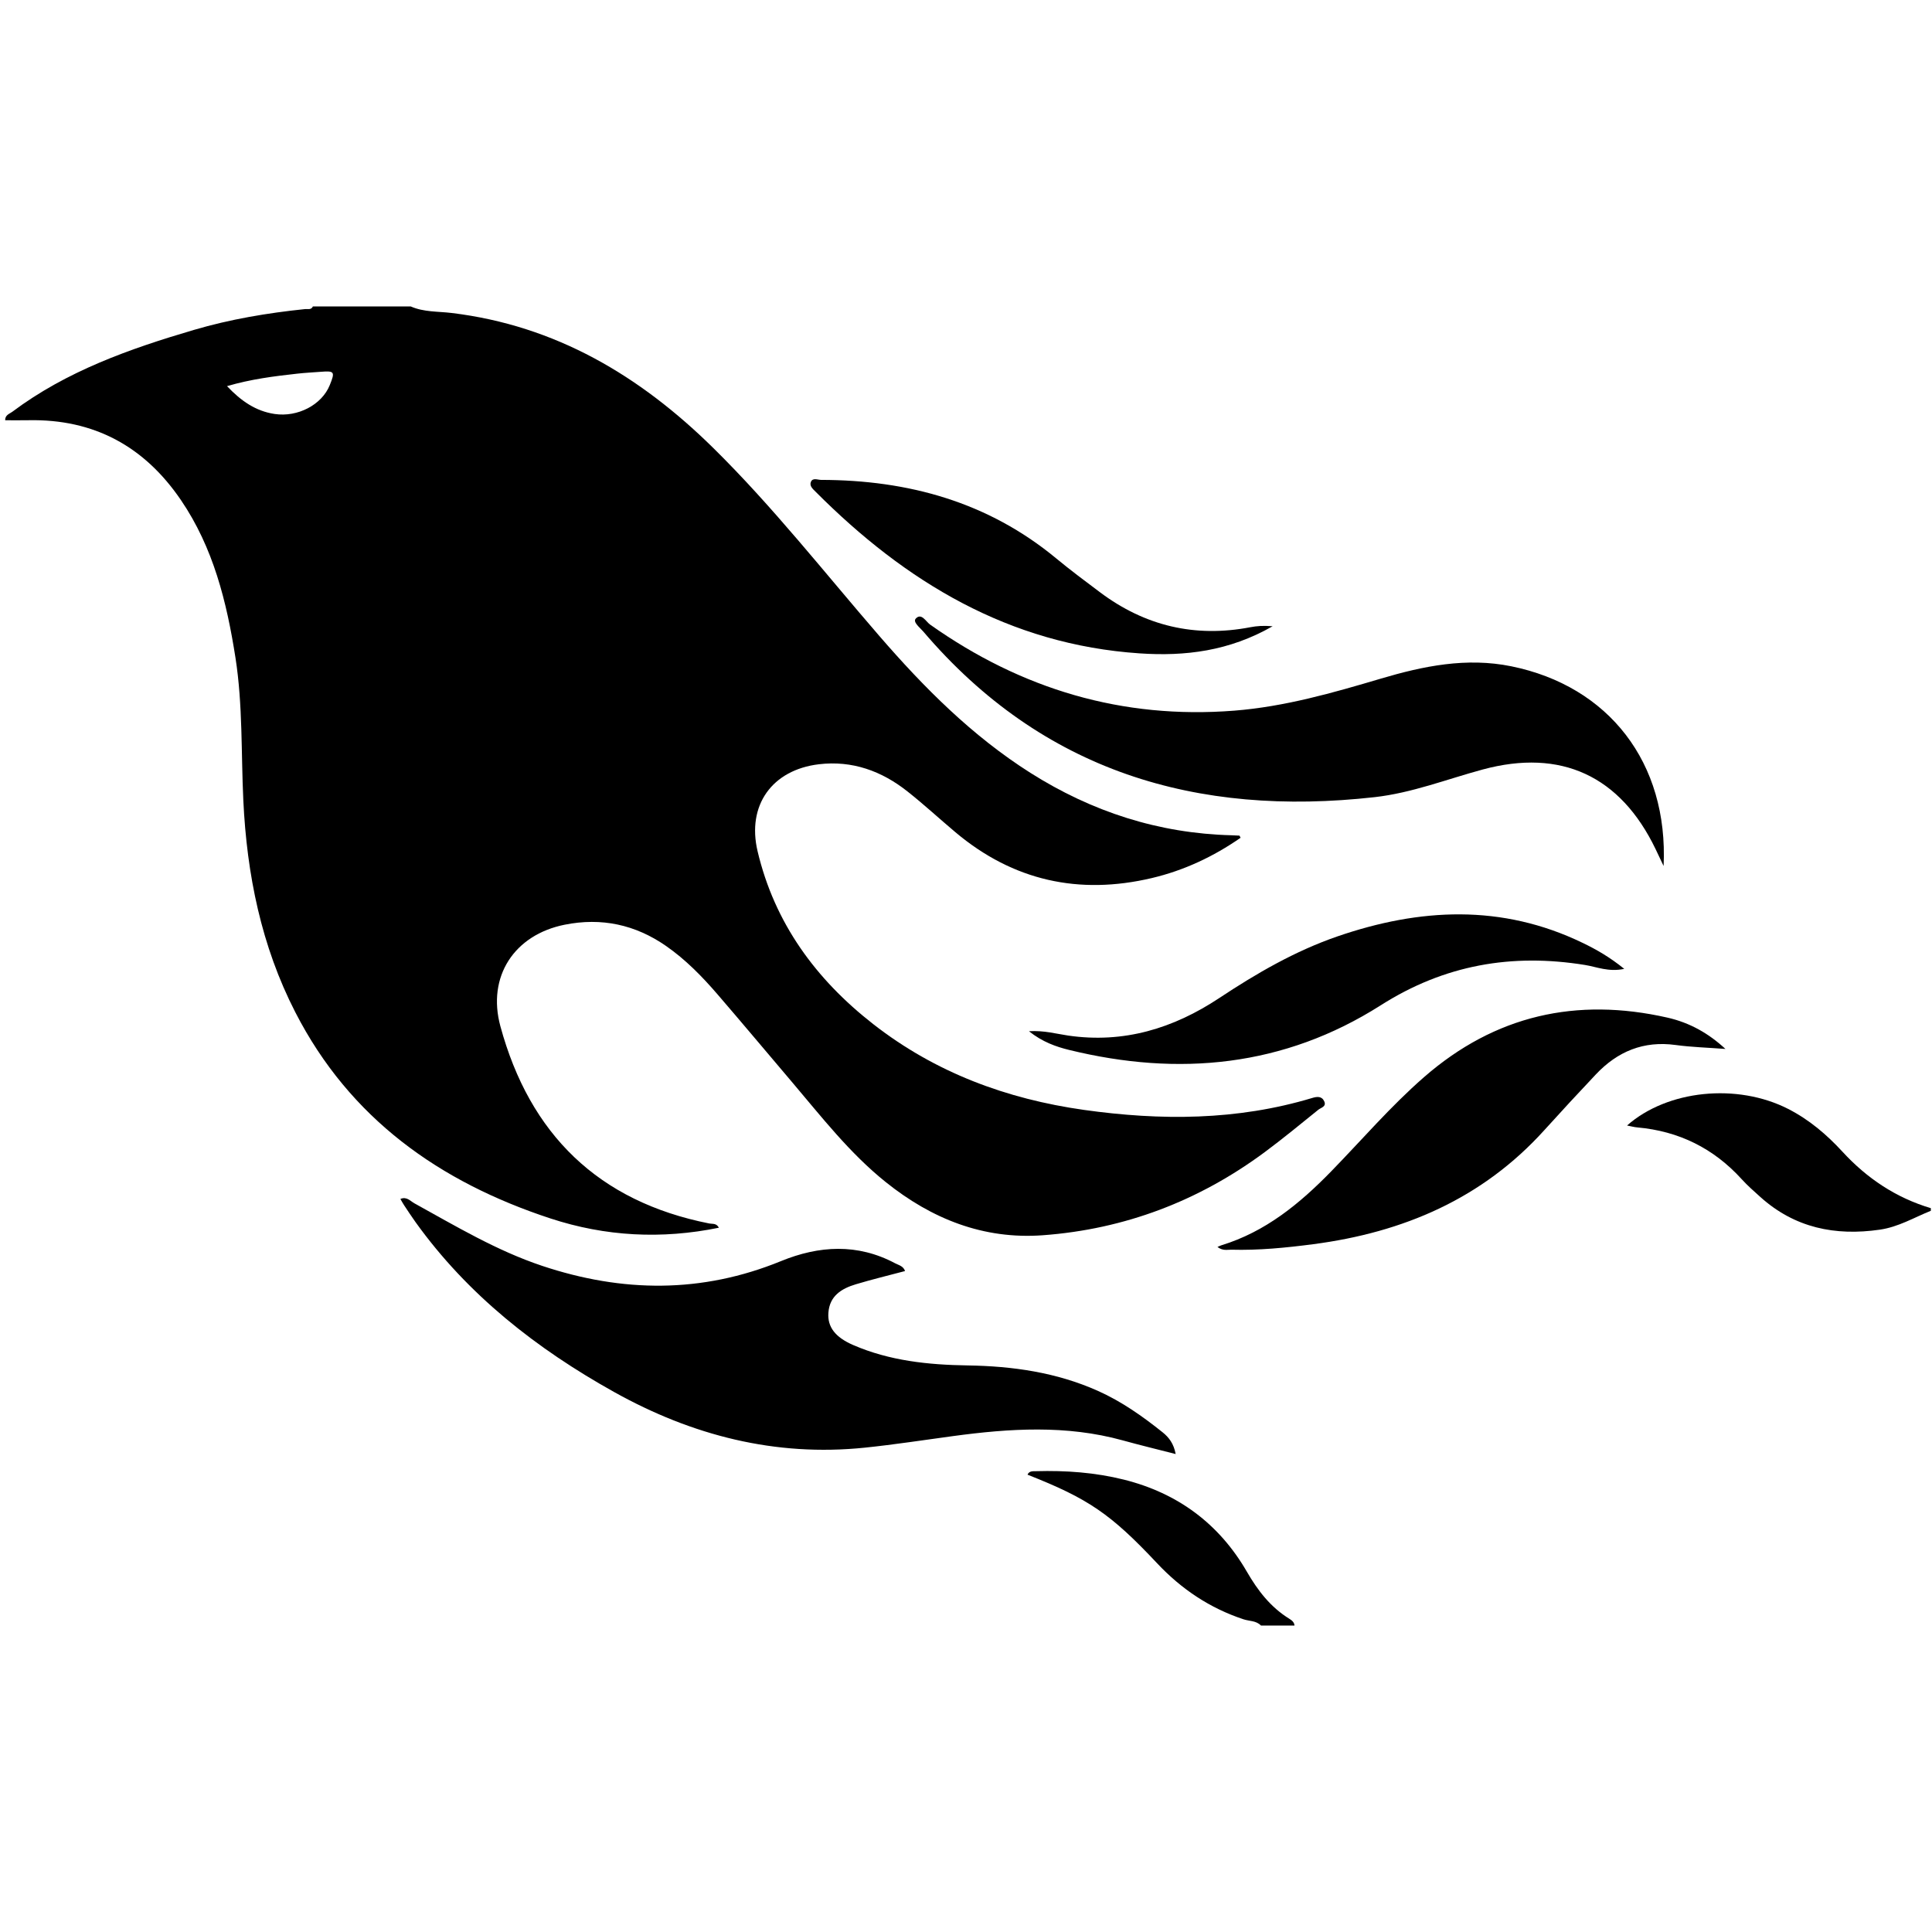
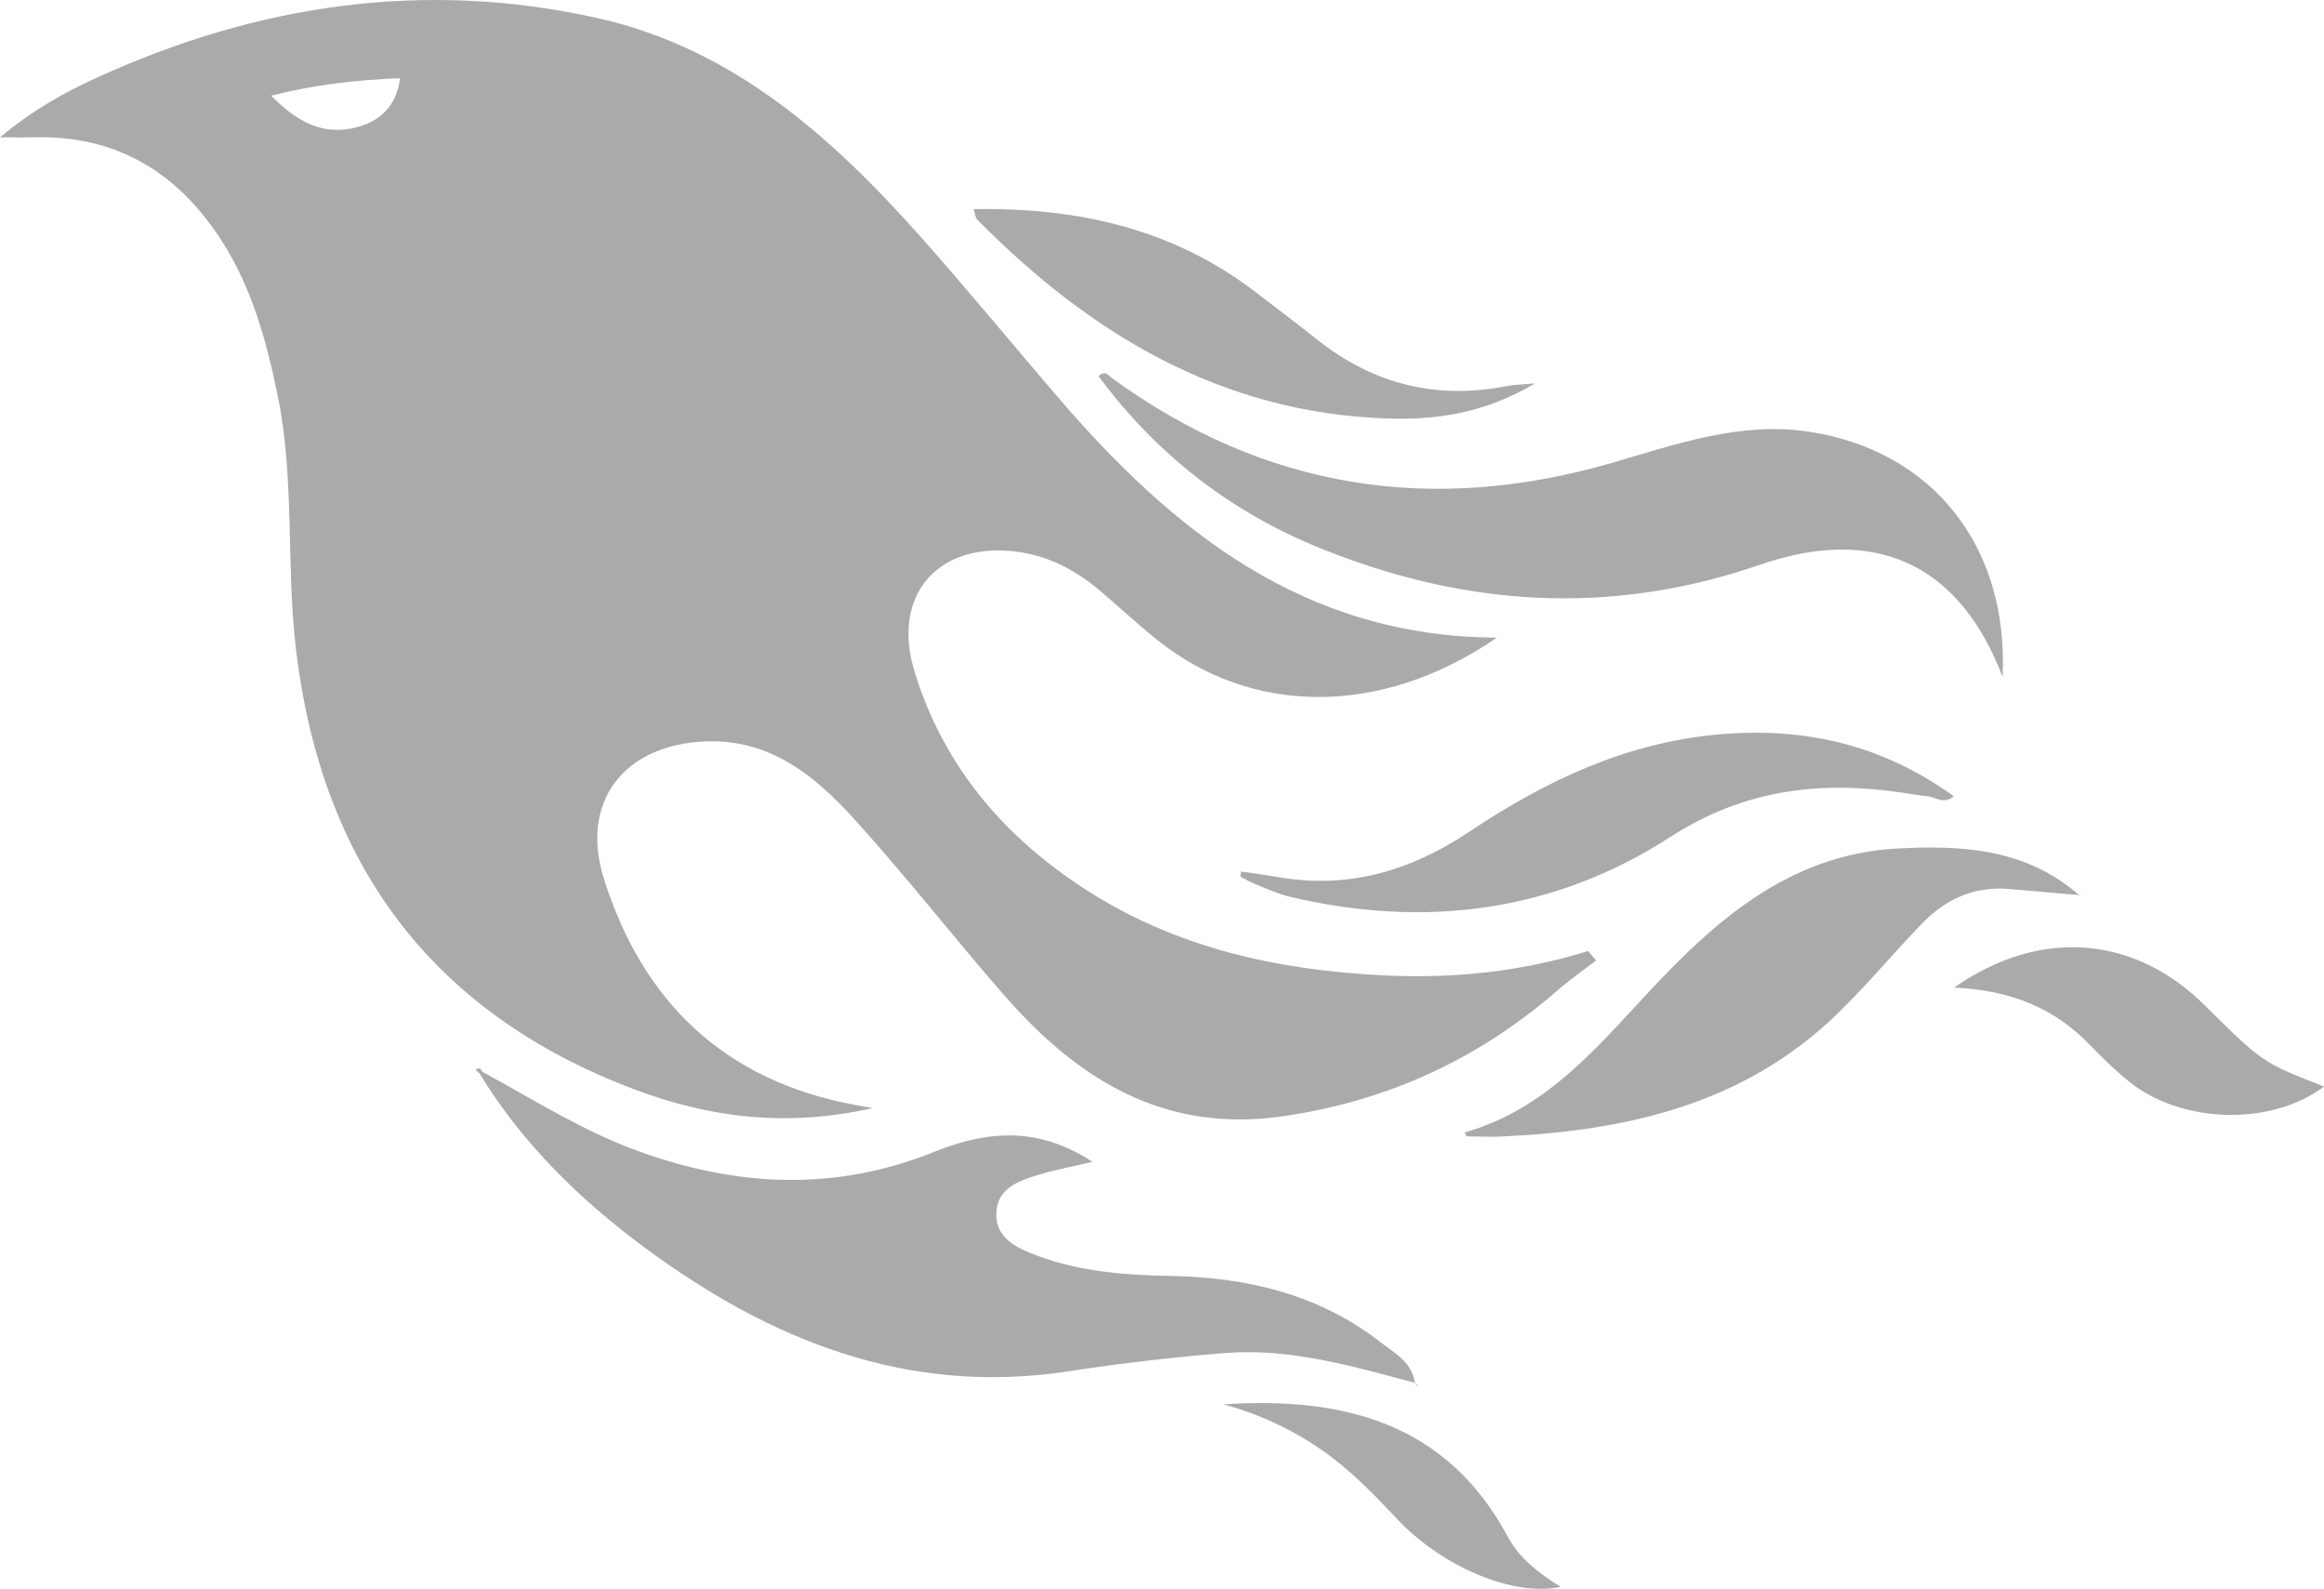
- <svg xmlns="http://www.w3.org/2000/svg" viewBox="0 0 128 128">
-   <path fill-rule="evenodd" clip-rule="evenodd" d="M27.216 20.304c.864.38 1.807.322 2.71.432 6.884.834 12.467 4.156 17.314 8.928 3.96 3.899 7.384 8.27 11.011 12.462 2.97 3.434 6.152 6.628 10.012 9.075 4.074 2.579 8.502 4.015 13.335 4.138.173.004.342.012.513.023.015.001.026.042.081.143-1.798 1.248-3.752 2.167-5.886 2.67-4.824 1.136-9.183.176-13-3.032-1.066-.896-2.092-1.845-3.184-2.708-1.711-1.356-3.663-2.064-5.869-1.801-3.097.371-4.782 2.714-4.062 5.76 1.125 4.757 3.853 8.483 7.666 11.459 4.113 3.21 8.834 4.958 13.958 5.681 5.083.715 10.144.707 15.118-.789.325-.099.644-.135.805.229.151.348-.226.411-.396.55-1.172.946-2.334 1.904-3.544 2.803-4.375 3.243-9.29 5.114-14.714 5.512-3.93.286-7.36-1.083-10.4-3.522-2.396-1.919-4.262-4.332-6.23-6.65-1.639-1.929-3.263-3.869-4.914-5.786-1.022-1.187-2.116-2.305-3.411-3.207-2.041-1.417-4.276-1.899-6.722-1.409-3.333.668-5.152 3.429-4.255 6.728 1.946 7.153 6.49 11.612 13.845 13.067.208.041.466-.035.631.28-3.797.776-7.514.581-11.16-.615-7.354-2.415-13.289-6.619-16.902-13.66-2.258-4.398-3.212-9.132-3.445-14.036-.15-3.151-.032-6.32-.52-9.449-.578-3.696-1.465-7.296-3.616-10.452-2.424-3.558-5.762-5.375-10.097-5.287-.51.01-1.021.002-1.546.002-.005-.355.288-.423.468-.558 3.608-2.704 7.779-4.175 12.039-5.428 2.403-.707 4.868-1.121 7.359-1.379.181-.019.411.069.521-.174h6.487zm-12.175 5.279c.925.978 1.899 1.657 3.154 1.844 1.537.229 3.127-.612 3.65-1.905.365-.9.321-.962-.619-.888-.508.039-1.018.064-1.525.121-1.537.17-3.071.362-4.66.828z" />
-   <path fill-rule="evenodd" clip-rule="evenodd" d="M127.923 80.218c-1.112.447-2.148 1.072-3.376 1.25-2.965.43-5.646-.118-7.922-2.167-.422-.379-.852-.756-1.231-1.174-1.862-2.049-4.166-3.189-6.921-3.433-.216-.019-.431-.08-.677-.126 2.675-2.362 7.299-2.821 10.673-1.1 1.39.71 2.554 1.699 3.595 2.831 1.628 1.772 3.55 3.056 5.859 3.745v.174zm-44.38 27.479c-.315-.331-.77-.286-1.157-.414-2.234-.74-4.114-1.999-5.72-3.708-3.089-3.29-4.574-4.292-8.591-5.874.113-.255.346-.226.562-.231 1.967-.056 3.916.083 5.83.561 3.561.892 6.303 2.921 8.14 6.096.728 1.258 1.572 2.354 2.813 3.12.173.108.327.227.344.451l-2.221-.001zm-5.652-11.363c-1.229-.315-2.377-.592-3.514-.907-3.729-1.03-7.487-.791-11.252-.28-1.941.262-3.878.563-5.827.764-5.938.613-11.449-.808-16.608-3.685-5.142-2.868-9.702-6.435-13.169-11.27-.264-.369-.512-.749-.763-1.128-.078-.117-.143-.243-.231-.394.418-.18.661.142.925.287 2.756 1.521 5.457 3.141 8.469 4.146 5.317 1.773 10.577 1.829 15.816-.313 2.525-1.033 5.072-1.187 7.568.142.233.124.543.178.657.514-1.101.293-2.192.555-3.265.878-.94.283-1.734.764-1.814 1.888-.068.938.452 1.619 1.64 2.135 2.418 1.048 4.98 1.312 7.579 1.352 2.979.046 5.881.456 8.632 1.684 1.572.702 2.958 1.681 4.29 2.746.426.34.741.759.867 1.441zm32.327-38.96c-.247-.521-.389-.826-.535-1.127-2.335-4.841-6.256-6.668-11.447-5.266-2.38.643-4.698 1.556-7.163 1.832-11.789 1.324-21.997-1.699-29.903-10.972-.219-.258-.716-.631-.495-.862.377-.395.67.207.949.403 6.046 4.277 12.729 6.282 20.146 5.701 3.334-.263 6.524-1.176 9.713-2.122 2.819-.836 5.675-1.422 8.646-.817 6.453 1.313 10.411 6.384 10.089 13.23zM80.66 82.615c.113-.049.185-.089.262-.112 2.92-.894 5.186-2.756 7.268-4.893 2.041-2.093 3.946-4.322 6.16-6.251 4.704-4.1 10.1-5.302 16.118-3.94 1.502.34 2.749 1.059 3.847 2.077-1.195-.092-2.253-.119-3.299-.262-2.123-.292-3.851.427-5.285 1.947a229.136 229.136 0 00-3.414 3.693c-4.105 4.544-9.348 6.776-15.308 7.557-1.806.235-3.612.416-5.438.365-.262-.005-.551.089-.911-.181zm26.951-18.425c-1.039.222-1.82-.132-2.6-.258-4.854-.785-9.321-.01-13.534 2.671-6.398 4.07-13.373 4.74-20.649 2.957-.877-.216-1.757-.525-2.659-1.239 1.022-.059 1.806.172 2.595.287 3.68.538 6.973-.469 10.012-2.483 2.469-1.636 5.023-3.117 7.831-4.086 5.458-1.877 10.891-2.157 16.239.425.918.441 1.8.946 2.765 1.726z" />
-   <path fill-rule="evenodd" clip-rule="evenodd" d="M84.314 41.491c-2.881 1.649-5.792 2.001-8.819 1.796-8.64-.583-15.498-4.728-21.449-10.698-.181-.181-.426-.385-.327-.648.114-.313.448-.148.676-.147 5.767.009 11.056 1.456 15.582 5.202.941.778 1.922 1.509 2.899 2.242 2.981 2.237 6.305 3.022 9.971 2.316.42-.079.837-.116 1.467-.063z" />
+ <svg xmlns="http://www.w3.org/2000/svg" viewBox="0 0 256 174.983">
+   <path fill="#aaa" d="M96.135 122.038c-1.128-.203-1.57-.28-2.012-.362-14.288-2.657-23.32-11.303-27.6-24.895-2.668-8.472 2.18-14.711 11.066-15.122 7.276-.337 12.256 3.845 16.66 8.711 5.677 6.274 10.881 12.973 16.457 19.341 8.028 9.167 17.487 15.07 30.429 13.248 11.605-1.634 21.718-6.29 30.518-13.956 1.323-1.152 2.774-2.156 4.167-3.229l-.878-1.035c-7.387 2.294-14.921 3.065-22.619 2.678-11.648-.586-22.747-3.018-32.678-9.413-9.062-5.836-15.745-13.656-18.922-24.101-2.566-8.438 2.686-14.341 11.43-13.121 3.457.482 6.367 2.039 8.979 4.247 2.127 1.796 4.167 3.7 6.336 5.442 10.206 8.201 24.467 8.657 37.422-.247-21.298-.097-35.788-11.812-48.515-26.659-4.981-5.811-9.844-11.726-14.928-17.445C91.61 15.053 80.697 5.303 65.754 1.977 46.666-2.272 28.238.505 10.55 8.606 7.023 10.221 3.636 12.099 0 15.125c1.8 0 2.782.022 3.762-.003 8.918-.23 15.601 3.733 20.421 11.028 3.508 5.309 5.161 11.313 6.421 17.49 1.87 9.167.902 18.513 1.982 27.722 2.776 23.675 14.876 40.196 37.406 48.656 8.262 3.103 16.736 4.136 26.143 2.02zM39.196 14.041c-3.56.898-6.405-.539-9.337-3.506 5.021-1.251 9.449-1.736 14.207-1.923-.389 3.089-2.211 4.759-4.87 5.429zm116.658 138.251c-.31-2.279-2.257-3.283-3.788-4.475-6.772-5.271-14.692-7.137-23.089-7.292-5.011-.092-9.97-.466-14.696-2.223-2.166-.805-4.589-1.839-4.534-4.638.055-2.84 2.526-3.643 4.775-4.315 1.841-.55 3.741-.901 5.837-1.391-5.324-3.412-10.525-3.885-17.455-1.098-10.909 4.386-21.664 3.866-32.539-.061-6.14-2.216-11.589-5.695-17.262-8.776l-.155.107.147-.102c-.14-.428-.394-.439-.72-.2l.445.39c4.705 7.711 11.061 13.915 18.241 19.217 13.828 10.21 28.932 16.299 46.605 13.597a243.203 243.203 0 0 1 17.216-2.014c7.218-.583 14.095 1.448 20.972 3.274zM122.535 41.673c-.382-.277-.749-.972-1.529-.253 6.358 8.6 14.526 14.94 24.361 18.931 15.873 6.441 31.983 7.543 48.46 1.859 12.792-4.412 21.991-.101 26.768 12.319.691-14.416-7.79-24.92-21.299-26.979-7.6-1.158-14.617 1.363-21.736 3.428-19.811 5.744-38.221 2.908-55.025-9.305zm98.737 56.228c2.582.217 5.162.451 7.743.677-5.832-5.123-12.94-5.529-20.131-5.12-10.95.622-18.839 6.937-26.031 14.482-6.337 6.65-12.063 14.11-21.52 16.782.158.284.199.426.243.426 1.272.02 2.547.08 3.816.021 13.735-.622 26.674-3.519 36.967-13.487 3.241-3.139 6.142-6.626 9.271-9.884 2.61-2.717 5.775-4.223 9.642-3.897zm-31.907-17.022c-10.25.896-19.154 5.136-27.517 10.727-6.437 4.303-13.321 6.339-21.057 4.993-1.361-.237-2.732-.414-4.098-.619l-.047.572c.492.253.967.549 1.479.752 1.289.51 2.559 1.124 3.897 1.442 14.886 3.54 29.136 1.726 41.984-6.573 8.098-5.231 16.481-6.222 25.567-4.871.918.137 1.832.304 2.754.39.854.081 1.746.93 2.899.011-7.943-5.738-16.499-7.642-25.861-6.824zm-36.634-34.793c5.377.186 10.73-.518 16.354-3.859-1.647.146-2.346.143-3.016.277-7.748 1.544-14.703-.146-20.898-5.044-2.273-1.798-4.584-3.548-6.886-5.309-9.126-6.98-19.591-9.315-31.038-9.117.185.563.196.949.395 1.149 12.455 12.598 26.87 21.275 45.089 21.903zm90.142 64.638c-7.708-7.645-18.052-8.63-27.624-1.958 6.336.285 11.092 2.306 14.949 6.3 1.365 1.413 2.78 2.8 4.307 4.032 5.832 4.704 15.719 4.93 21.495.566-6.785-2.648-6.785-2.648-13.127-8.94zm-76.767 58.545c-6.774-12.609-18.159-15.454-31.311-14.608 3.888 1.078 7.519 2.737 10.851 5.063 3.061 2.137 5.637 4.783 8.176 7.493 5.031 5.369 12.883 8.664 18.086 7.55-2.389-1.506-4.511-3.096-5.802-5.498zm63.031-70.431c.002-.08.004-.161.009-.245l-.02.021.022-.024-.133-.012c.026.024.054.043.08.067l.042.193zm-72.907 53.751a36.032 36.032 0 0 0-.267-.151.463.463 0 0 0 .056.159c.018.03.138-.004.211-.008zm-.267-.151c-.008-.041-.015-.083-.026-.124l-.031.038.031-.037-.083-.023c.005.034.017.062.021.097l.088.049z" />
</svg>
